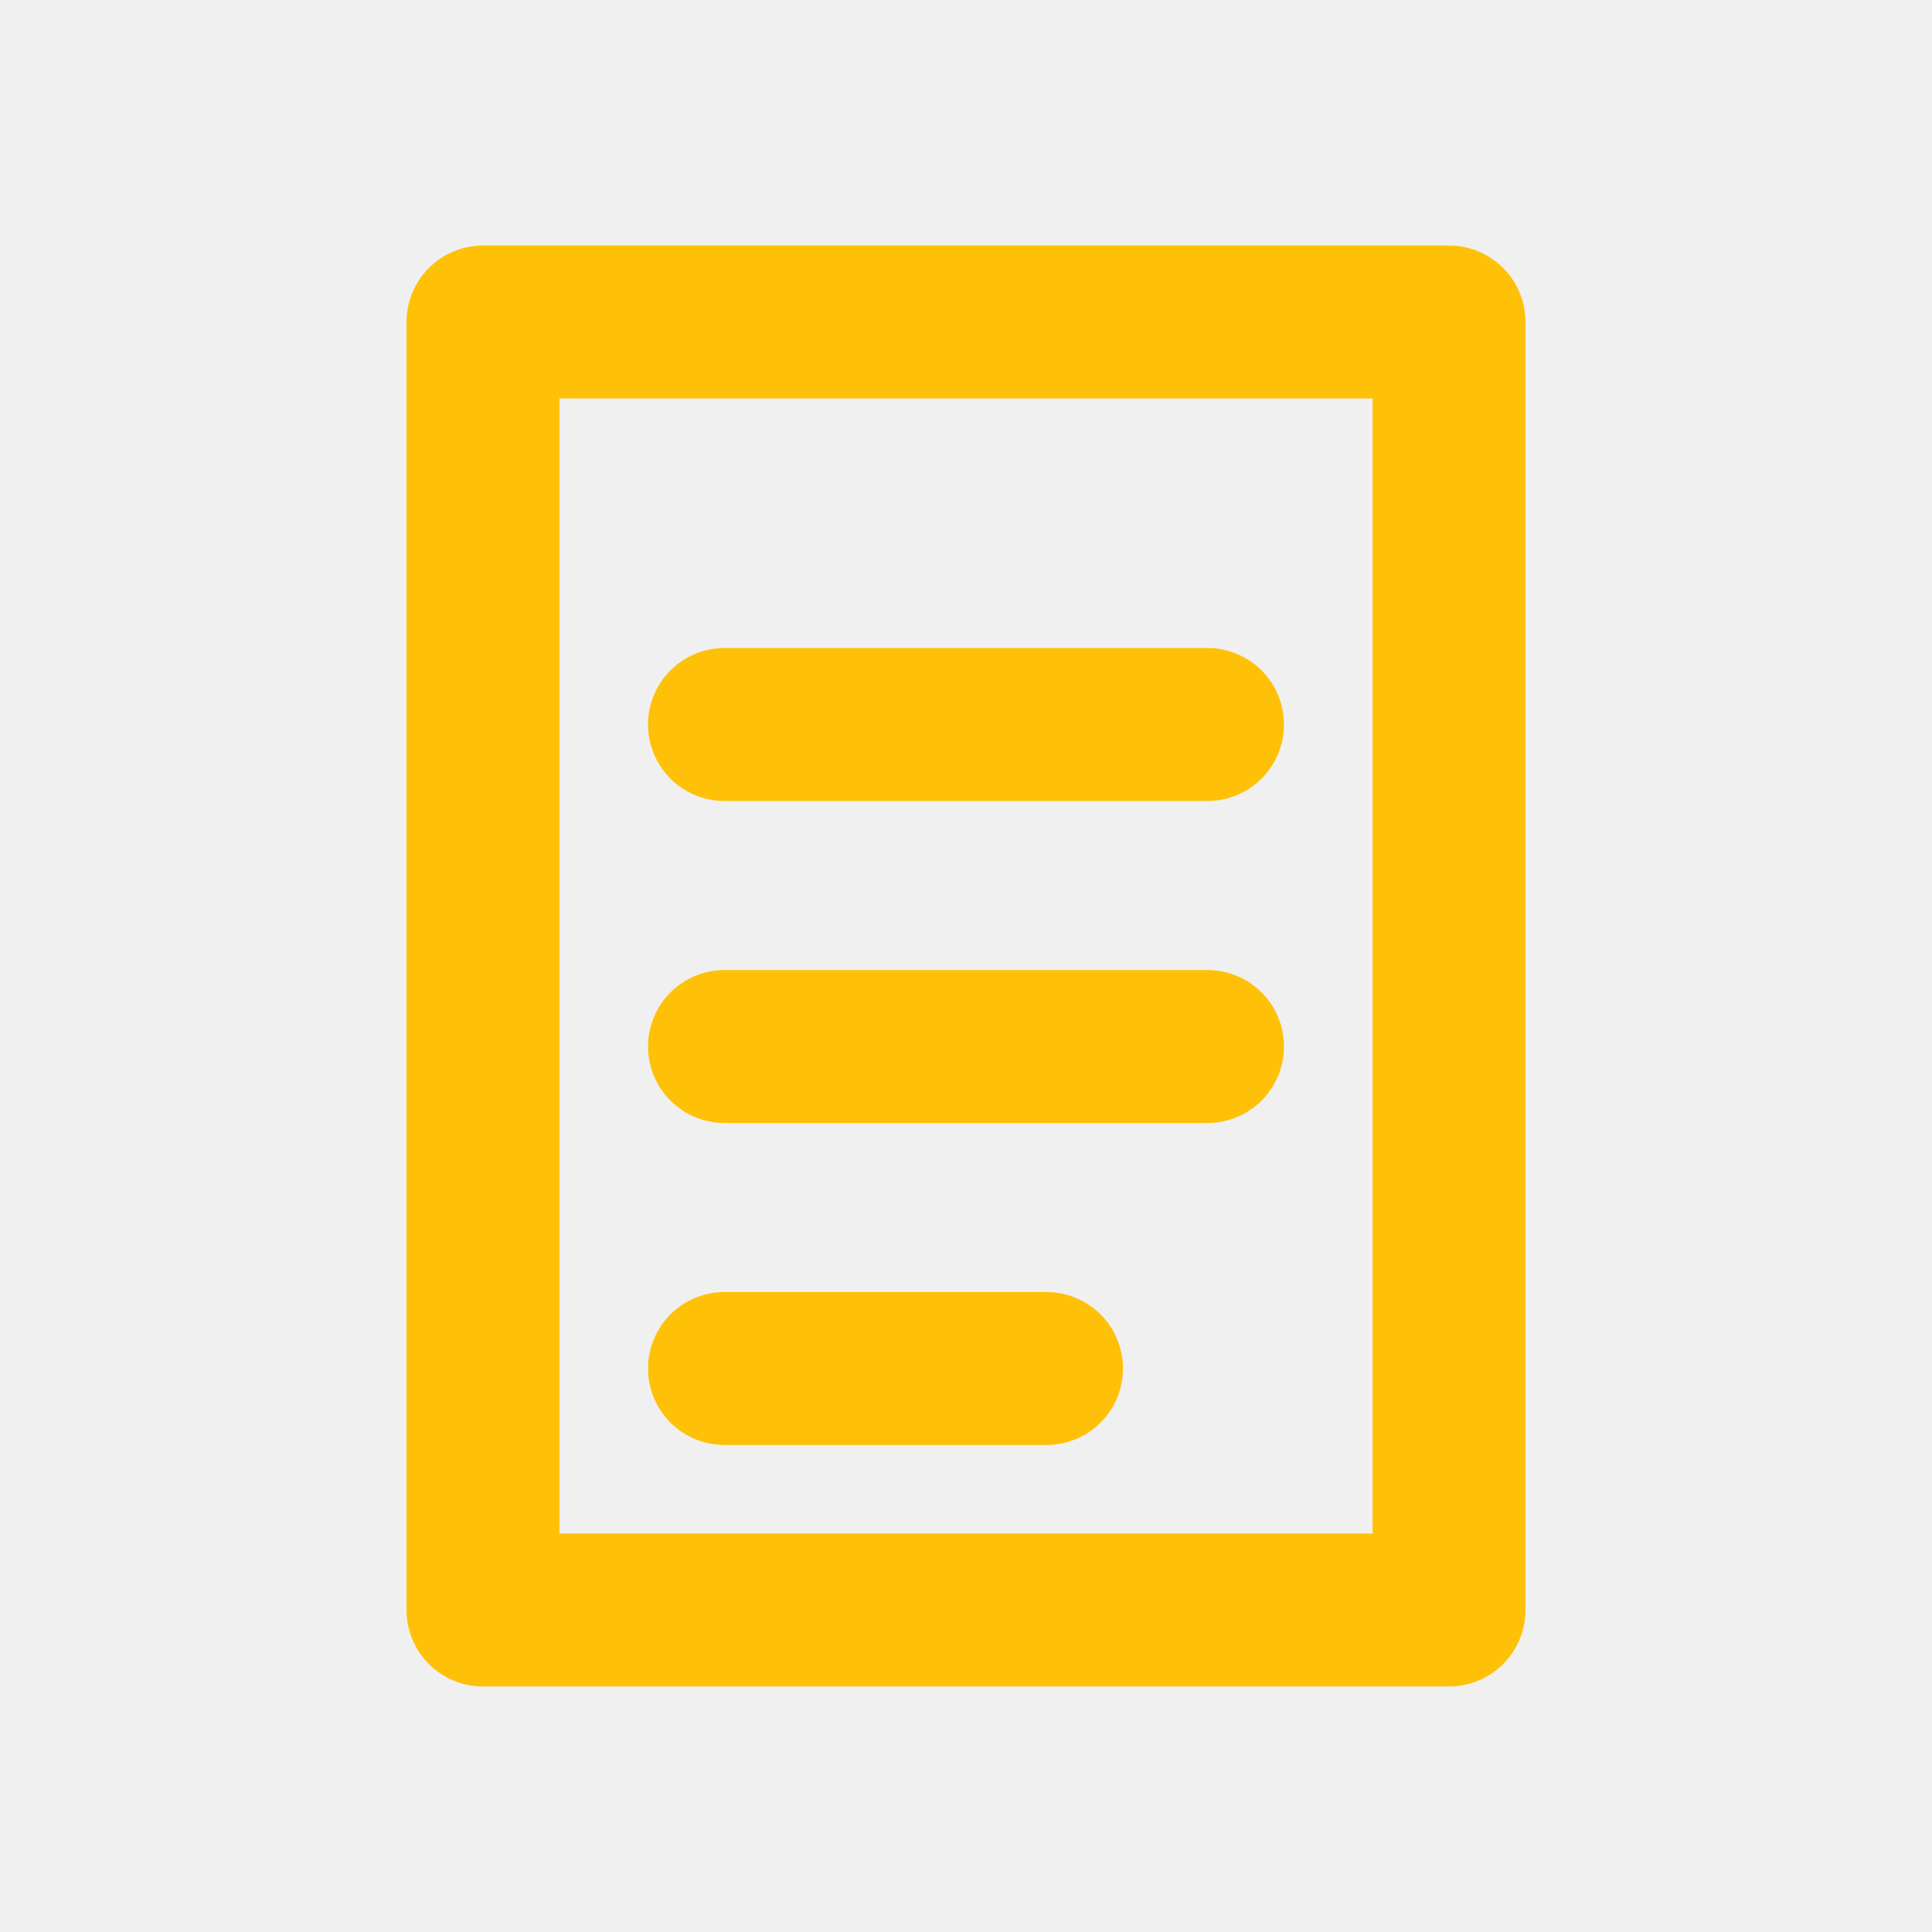
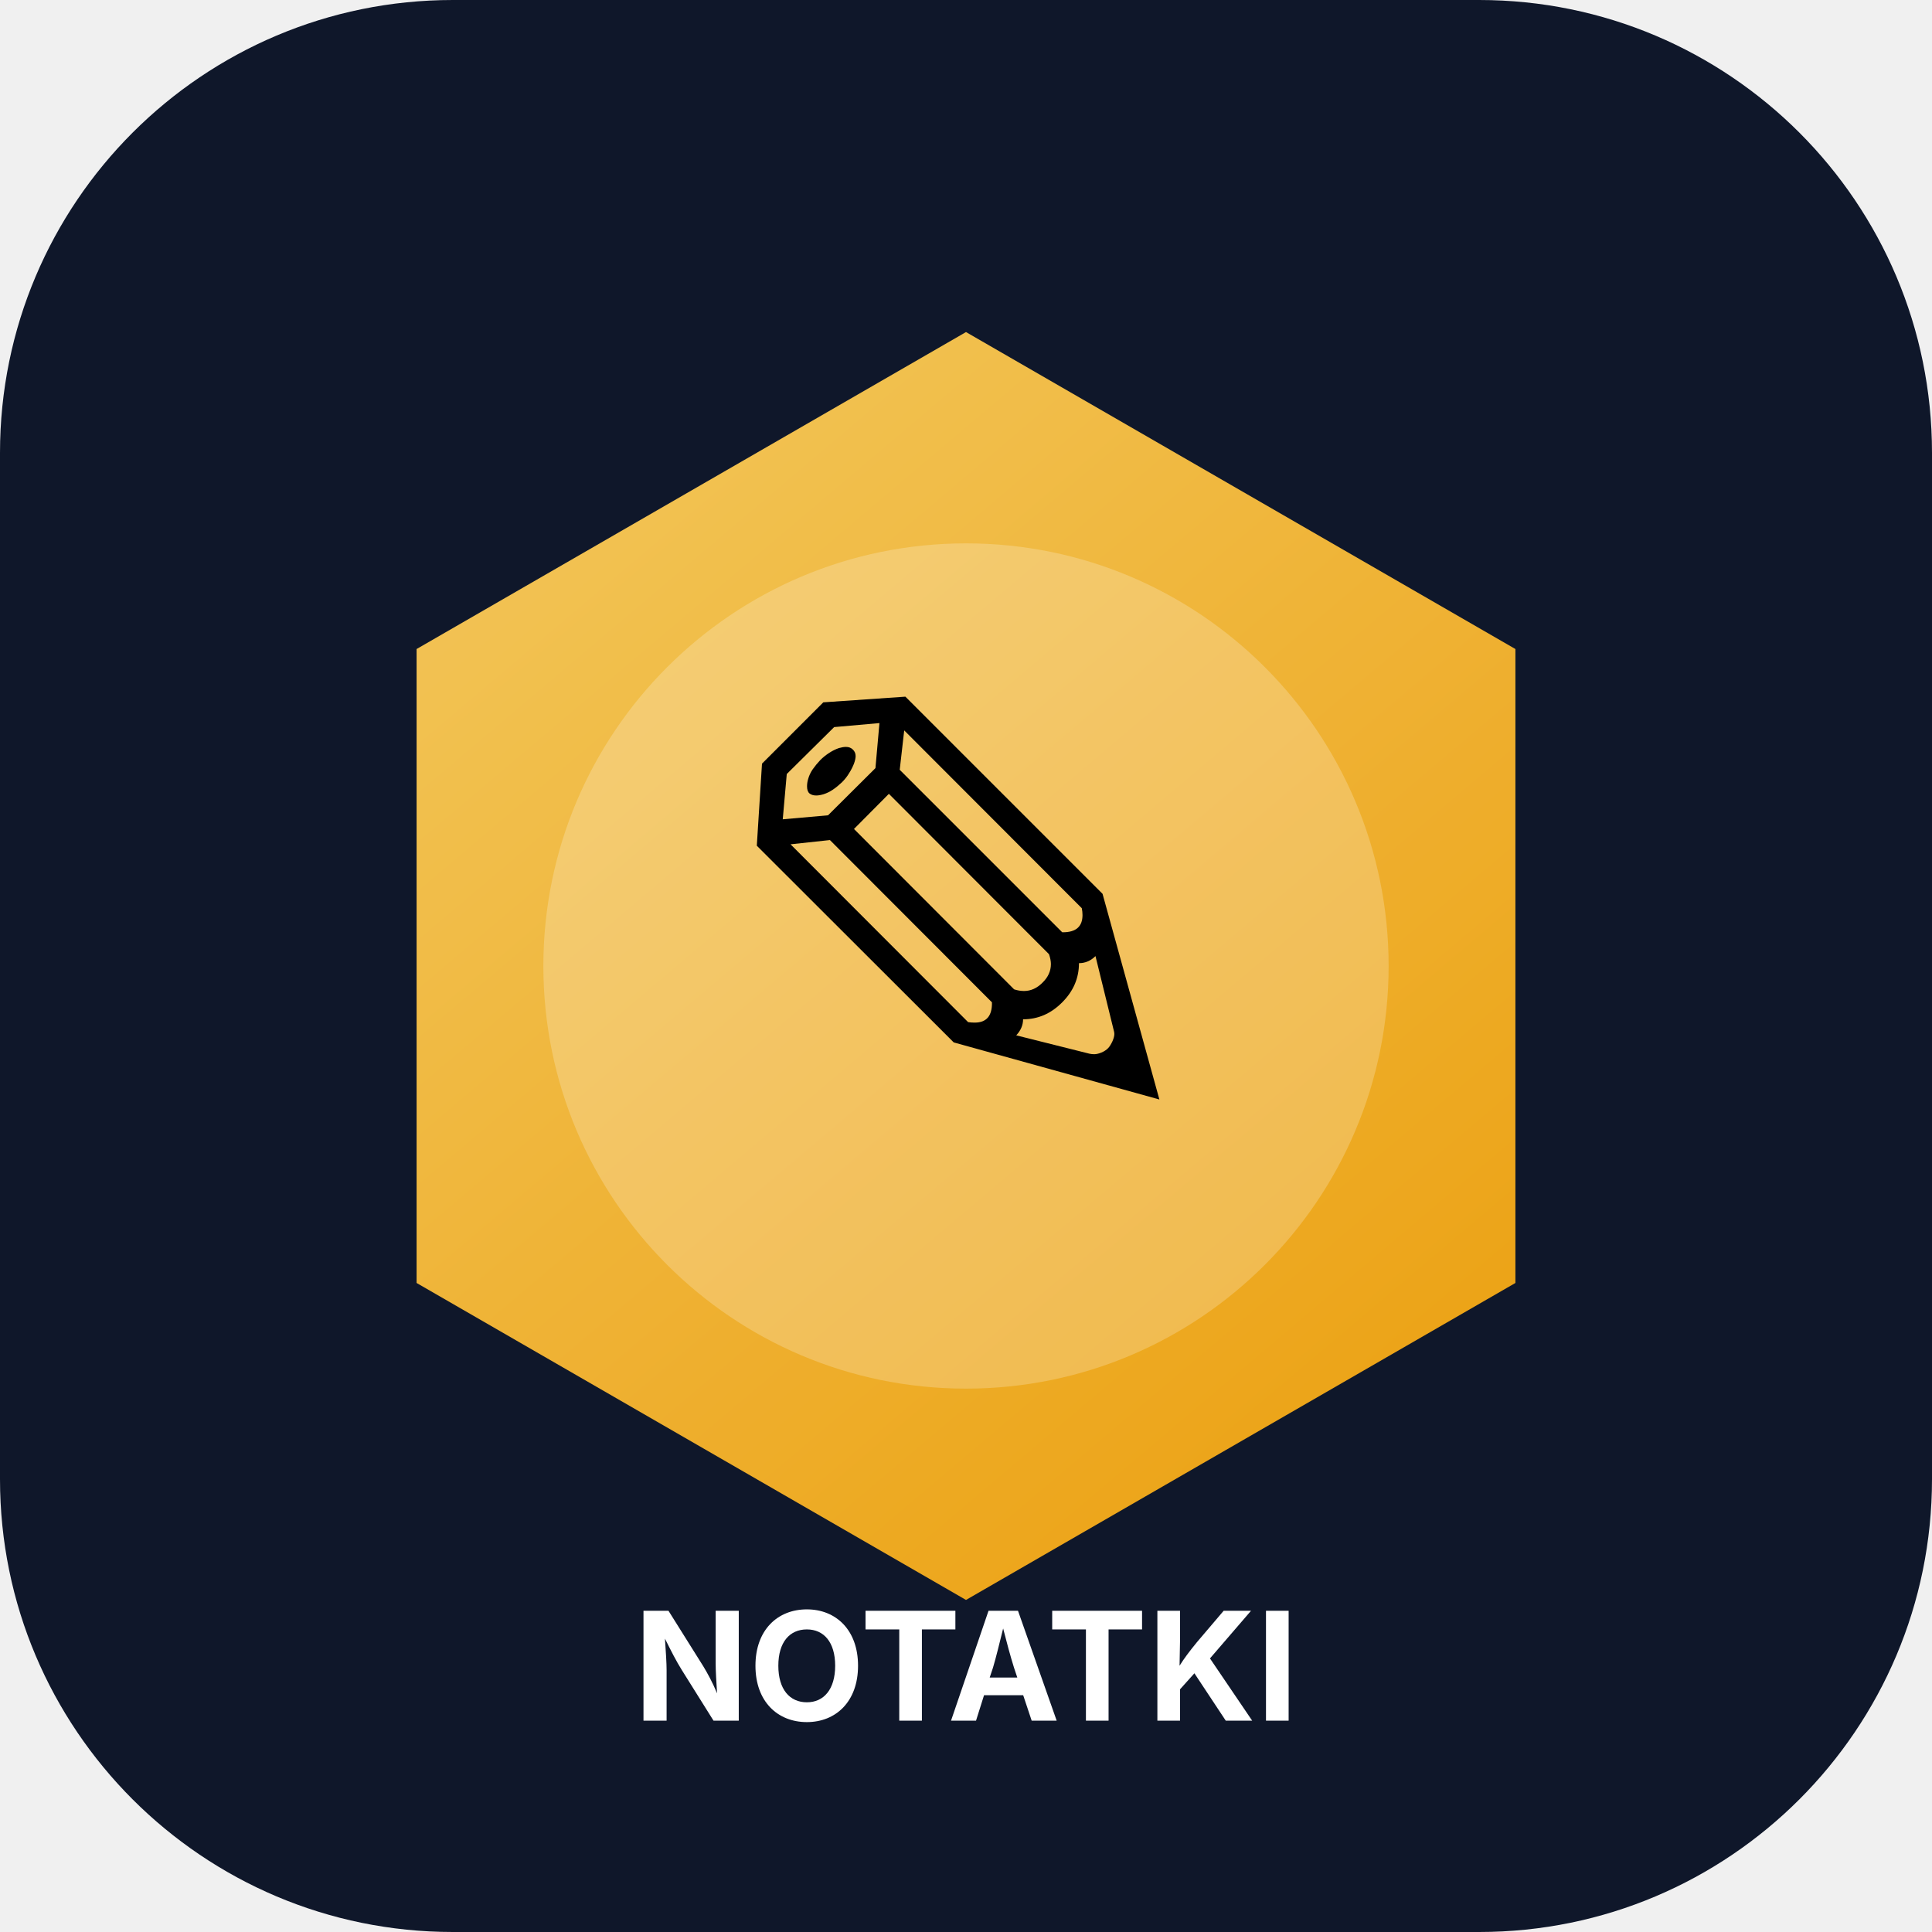
- <svg xmlns="http://www.w3.org/2000/svg" viewBox="0 0 24 24" fill="none" stroke="#FFC107" stroke-width="1.9" stroke-linecap="round" stroke-linejoin="round">
-   <path d="M6 4h12v16H6V4Zm3 5h6M9 13h6M9 17h4" />
+ <svg xmlns="http://www.w3.org/2000/svg" width="128" height="128" viewBox="0 0 128 128" role="img" aria-label="Notatki">
+   <defs>
+     <linearGradient id="g" x1="20" y1="12" x2="108" y2="116" gradientUnits="userSpaceOnUse">
+       <stop stop-color="#ffd66b" />
+       <stop offset="1" stop-color="#f59f00" />
+     </linearGradient>
+   </defs>
+   <rect width="128" height="128" rx="30" fill="#0f172a" />
+   <polygon points="100.4,43.0 100.4,85.0 64.0,106.0 27.6,85.0 27.6,43.0 64.0,22.0" fill="url(#g)" opacity=".95" />
+   <circle cx="64" cy="64" r="28" fill="rgba(255,255,255,.22)" />
+   <text x="64" y="76" text-anchor="middle" font-size="42" font-family="Arial, sans-serif">✎</text>
+   <text x="64" y="114" text-anchor="middle" font-size="10" font-weight="700" fill="#ffffff" font-family="Inter, Arial, sans-serif">NOTATKI</text>
</svg>
